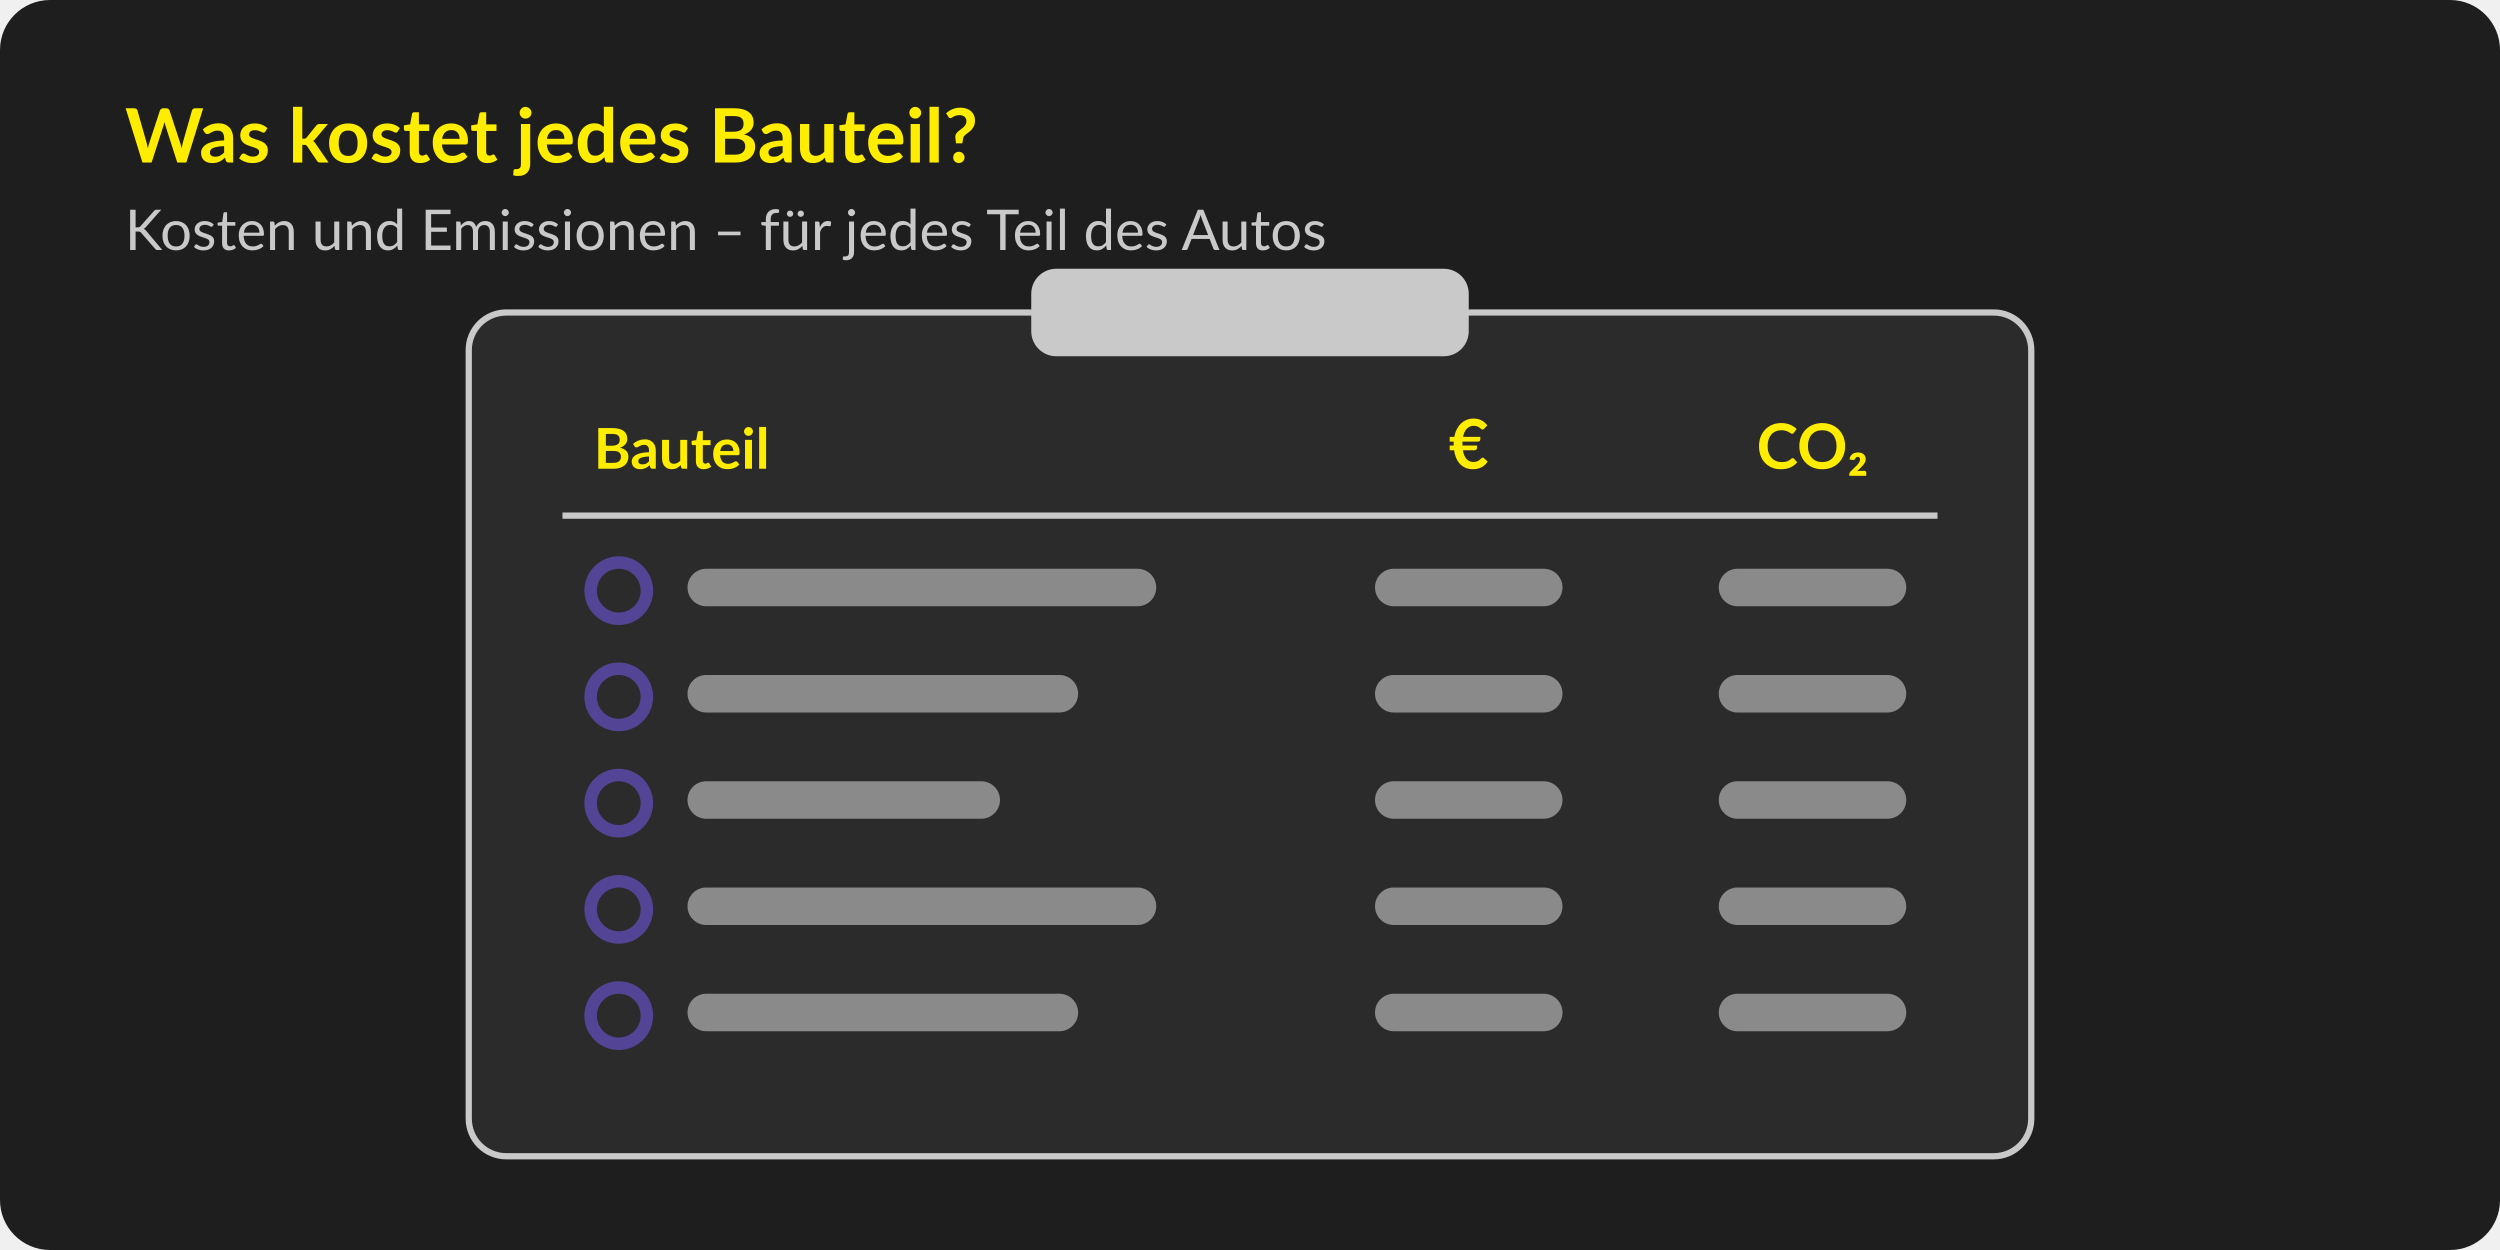
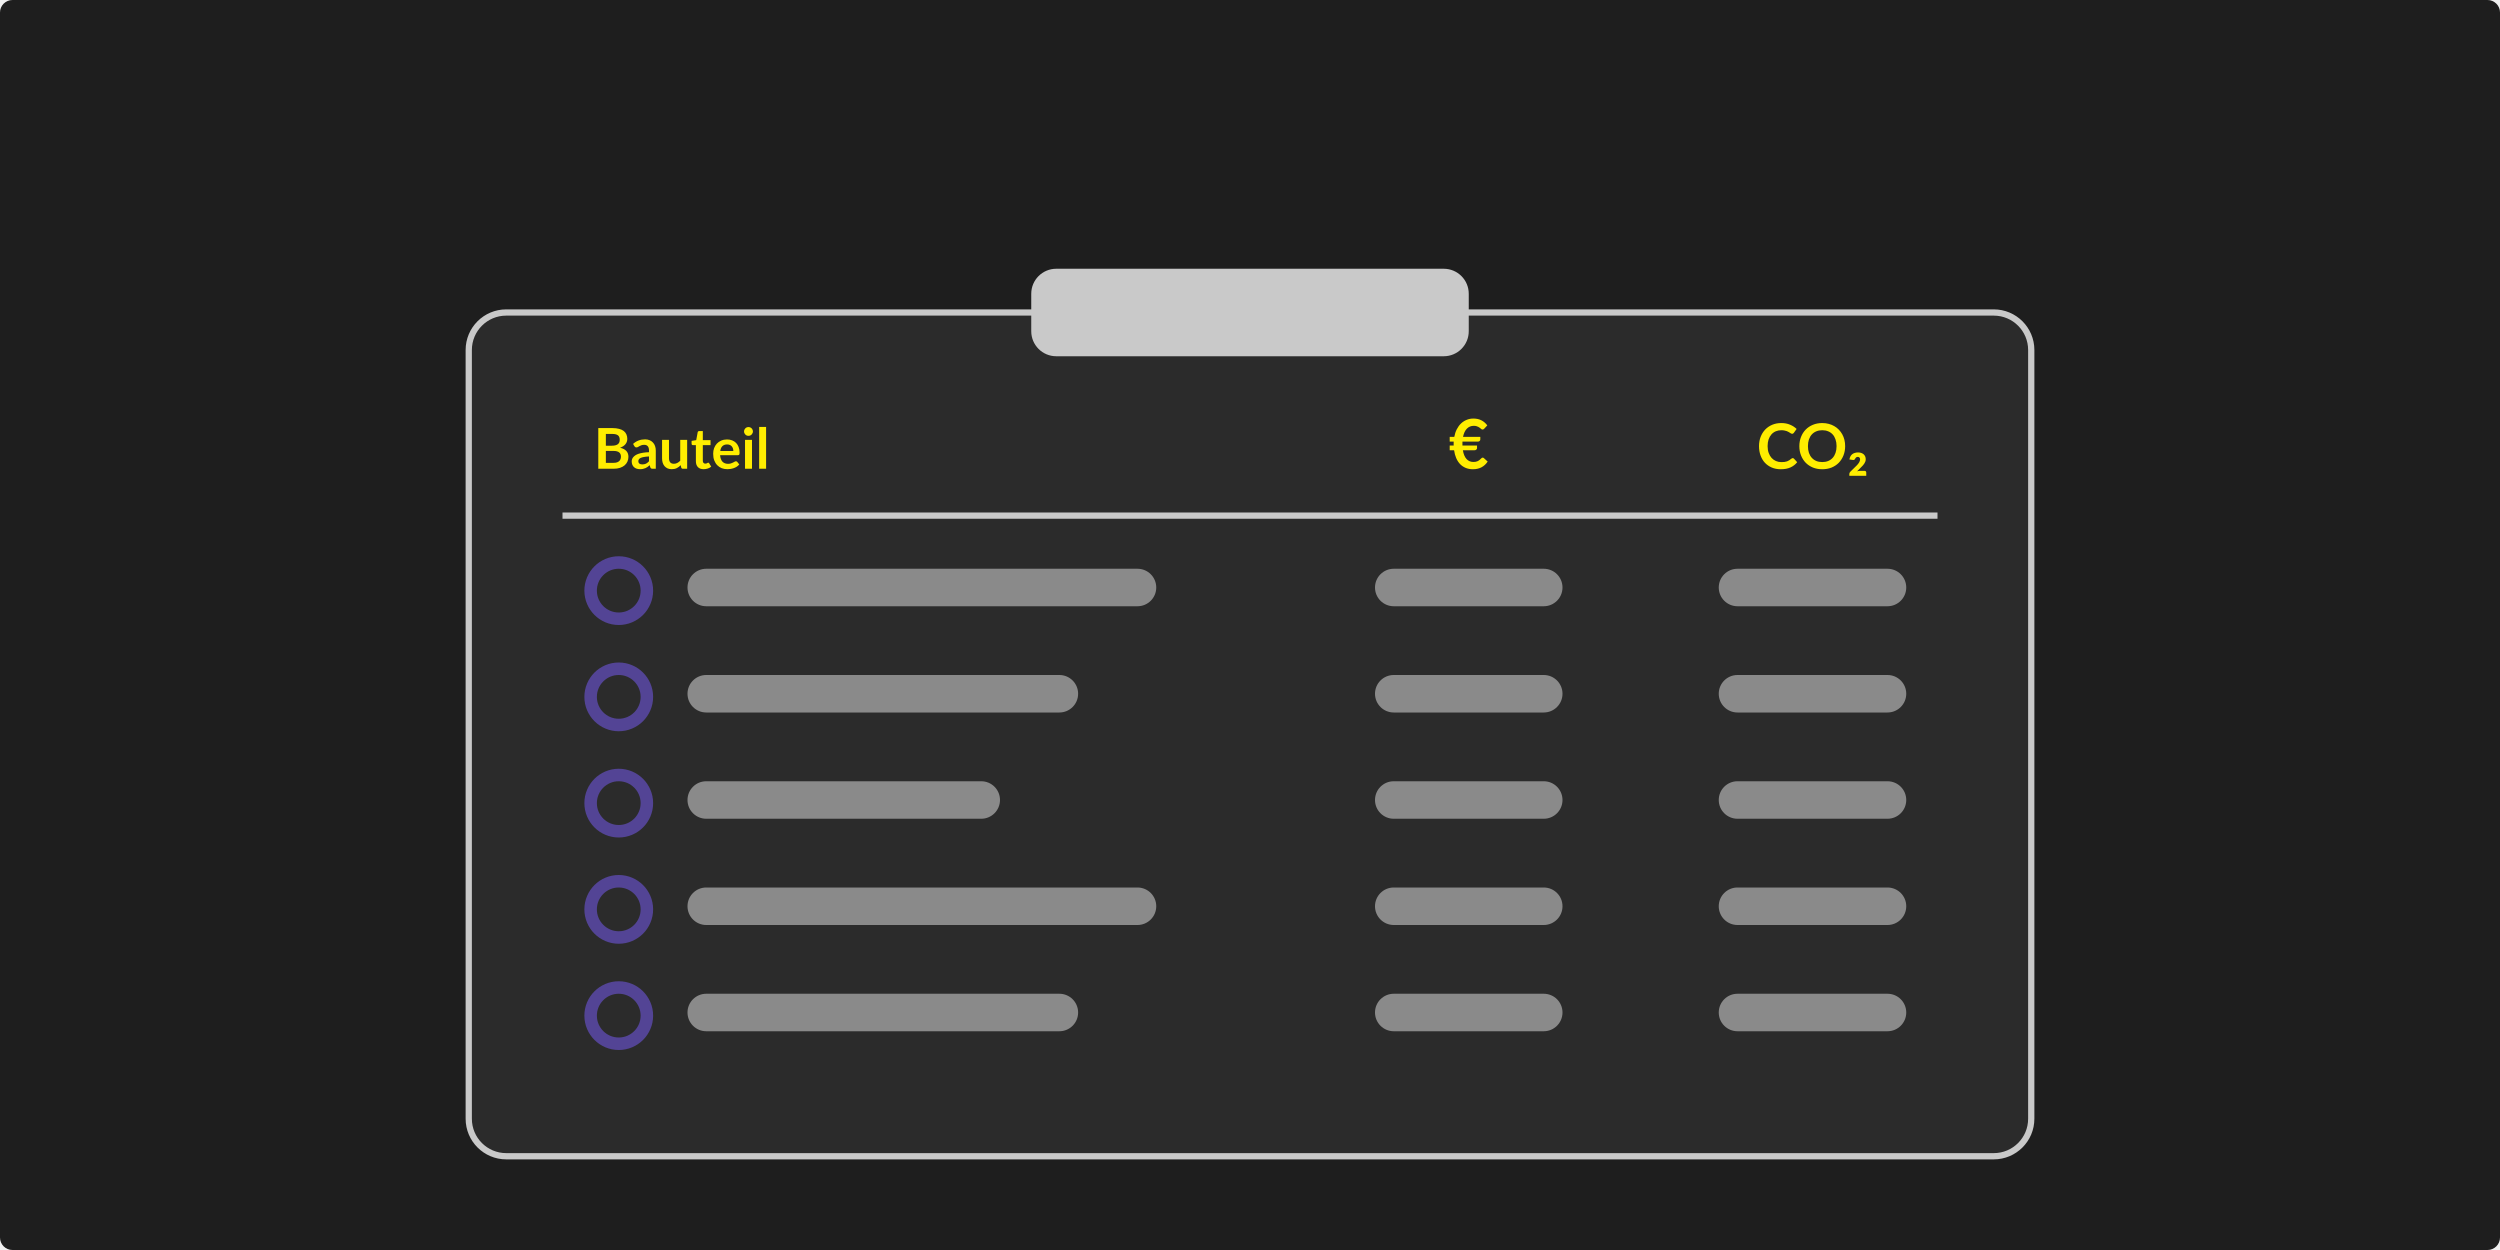
<svg xmlns="http://www.w3.org/2000/svg" viewBox="0 0 800 400" width="800" height="400" role="img" aria-label="Cost and Manufacturing: eine Liste aller Bauteile mit Kosten und Emissionen">
  <defs>
    <g id="car">
      <rect x="-48" y="-23" width="9" height="46" rx="2" fill="#FFED00" />
      <rect x="-36" y="-27" width="20" height="11" rx="3" fill="#000000" stroke="#8A8A8A" />
      <rect x="-36" y="16" width="20" height="11" rx="3" fill="#000000" stroke="#8A8A8A" />
      <rect x="16" y="-26" width="18" height="10" rx="3" fill="#000000" stroke="#8A8A8A" />
      <rect x="16" y="16" width="18" height="10" rx="3" fill="#000000" stroke="#8A8A8A" />
      <path d="M-40,-10 L18,-8 L46,-3 L46,3 L18,8 L-40,10 Z" fill="#534495" stroke="#FFED00" stroke-width="2" />
      <ellipse cx="-8" cy="0" rx="10" ry="5" fill="#000000" />
      <rect x="42" y="-25" width="7" height="50" rx="2" fill="#FFED00" />
    </g>
    <marker id="arrow" viewBox="0 0 10 10" refX="5" refY="5" markerWidth="5" markerHeight="5" orient="auto-start-reverse">
      <path d="M0,0 L10,5 L0,10 z" fill="#FFED00" />
    </marker>
    <marker id="arrow-light" viewBox="0 0 10 10" refX="5" refY="5" markerWidth="5" markerHeight="5" orient="auto-start-reverse">
      <path d="M0,0 L10,5 L0,10 z" fill="#C9C9C9" />
    </marker>
  </defs>
-   <rect width="800" height="400" rx="16" fill="#1E1E1E" />
+   <rect width="800" height="400" rx="4" fill="#1E1E1E" />
  <g font-family="Lato, 'Helvetica Neue', Arial, sans-serif" fill="#FFFFFF">
    <rect x="150" y="100" width="500" height="270" rx="12" fill="#2B2B2B" stroke="#C9C9C9" stroke-width="2" />
    <rect x="330" y="86" width="140" height="28" rx="8" fill="#C9C9C9" />
    <text x="190" y="150" font-size="18" fill="#FFED00" text-anchor="start" font-weight="700">Bauteil</text>
    <text x="470" y="150" font-size="22" fill="#FFED00" text-anchor="middle" font-weight="700">€</text>
    <text x="580" y="150" font-size="20" fill="#FFED00" text-anchor="middle" font-weight="700">CO₂</text>
    <path d="M180,165 L620,165" stroke="#C9C9C9" stroke-width="2" />
    <circle cx="198" cy="189" r="9" fill="none" stroke="#534495" stroke-width="4" />
    <rect x="220" y="182" width="150" height="12" rx="6" fill="#8A8A8A" />
    <rect x="440" y="182" width="60" height="12" rx="6" fill="#8A8A8A" />
    <rect x="550" y="182" width="60" height="12" rx="6" fill="#8A8A8A" />
    <circle cx="198" cy="223" r="9" fill="none" stroke="#534495" stroke-width="4" />
    <rect x="220" y="216" width="125" height="12" rx="6" fill="#8A8A8A" />
    <rect x="440" y="216" width="60" height="12" rx="6" fill="#8A8A8A" />
    <rect x="550" y="216" width="60" height="12" rx="6" fill="#8A8A8A" />
    <circle cx="198" cy="257" r="9" fill="none" stroke="#534495" stroke-width="4" />
    <rect x="220" y="250" width="100" height="12" rx="6" fill="#8A8A8A" />
    <rect x="440" y="250" width="60" height="12" rx="6" fill="#8A8A8A" />
    <rect x="550" y="250" width="60" height="12" rx="6" fill="#8A8A8A" />
    <circle cx="198" cy="291" r="9" fill="none" stroke="#534495" stroke-width="4" />
    <rect x="220" y="284" width="150" height="12" rx="6" fill="#8A8A8A" />
    <rect x="440" y="284" width="60" height="12" rx="6" fill="#8A8A8A" />
    <rect x="550" y="284" width="60" height="12" rx="6" fill="#8A8A8A" />
    <circle cx="198" cy="325" r="9" fill="none" stroke="#534495" stroke-width="4" />
    <rect x="220" y="318" width="125" height="12" rx="6" fill="#8A8A8A" />
    <rect x="440" y="318" width="60" height="12" rx="6" fill="#8A8A8A" />
    <rect x="550" y="318" width="60" height="12" rx="6" fill="#8A8A8A" />
-     <text x="40" y="52" font-size="24" fill="#FFED00" text-anchor="start" font-weight="700">Was kostet jedes Bauteil?</text>
-     <text x="40" y="80" font-size="18" fill="#C9C9C9" text-anchor="start" font-weight="400">Kosten und Emissionen – für jedes Teil des Autos</text>
  </g>
</svg>
